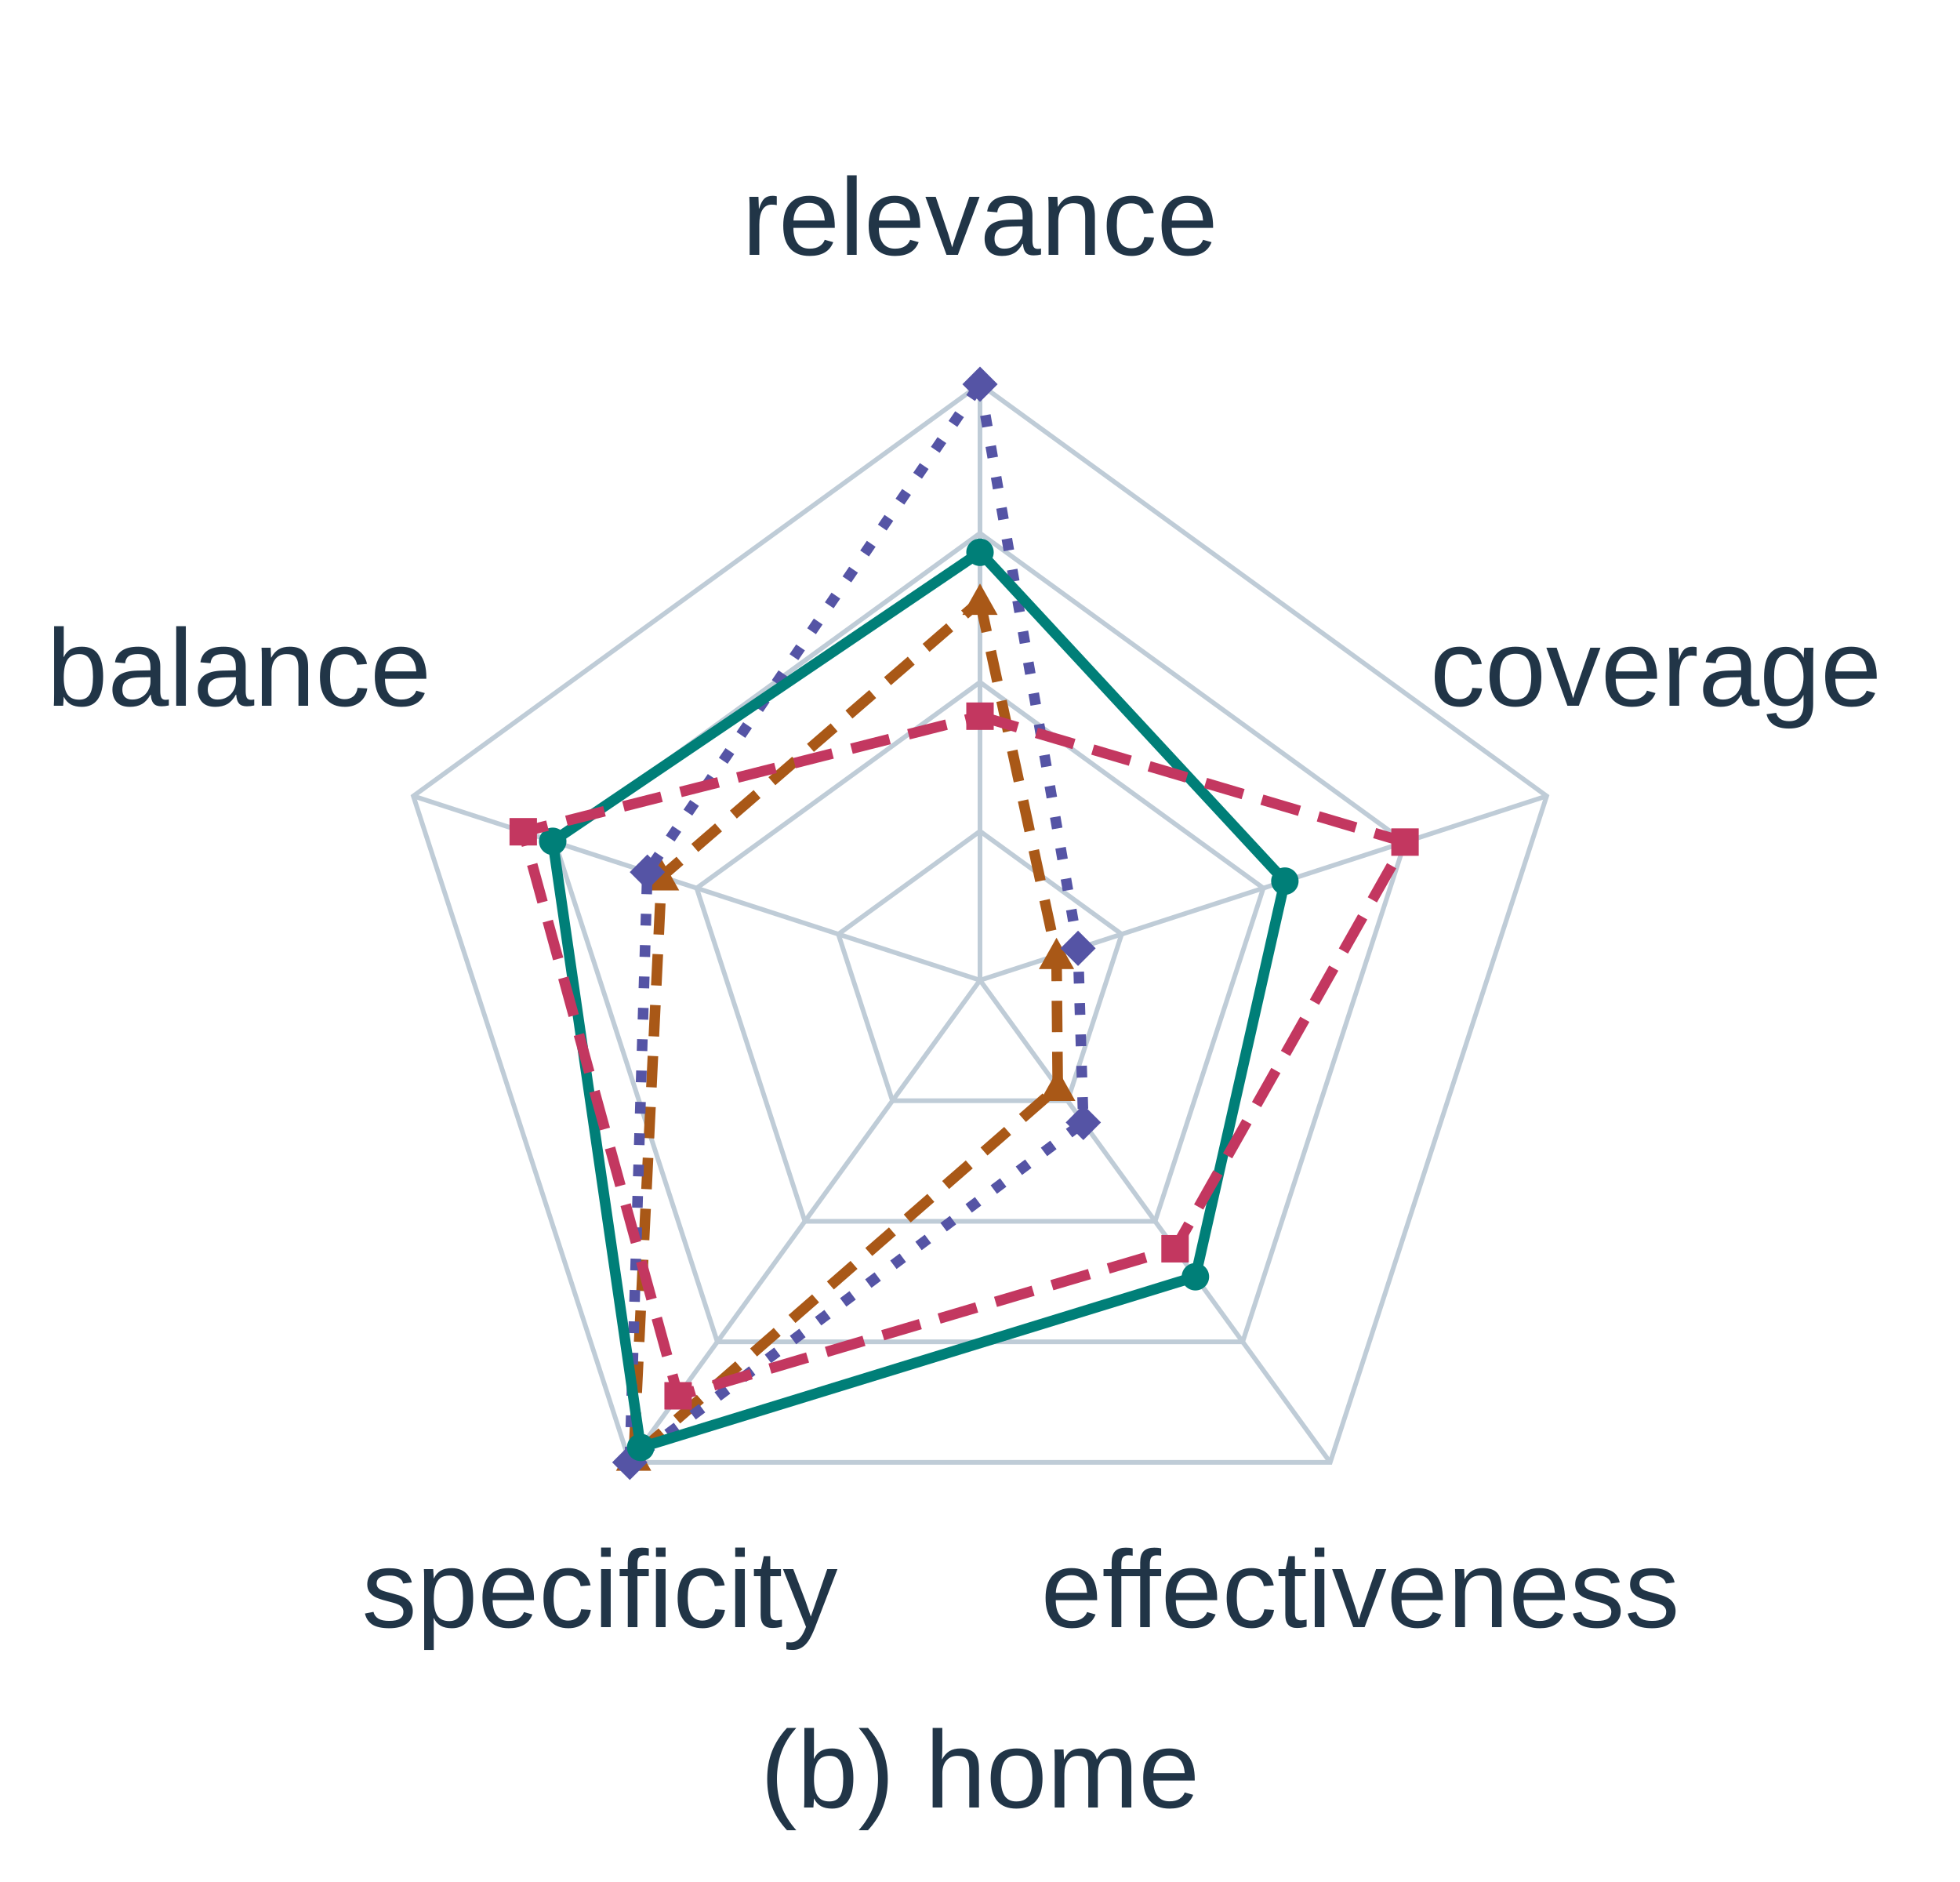
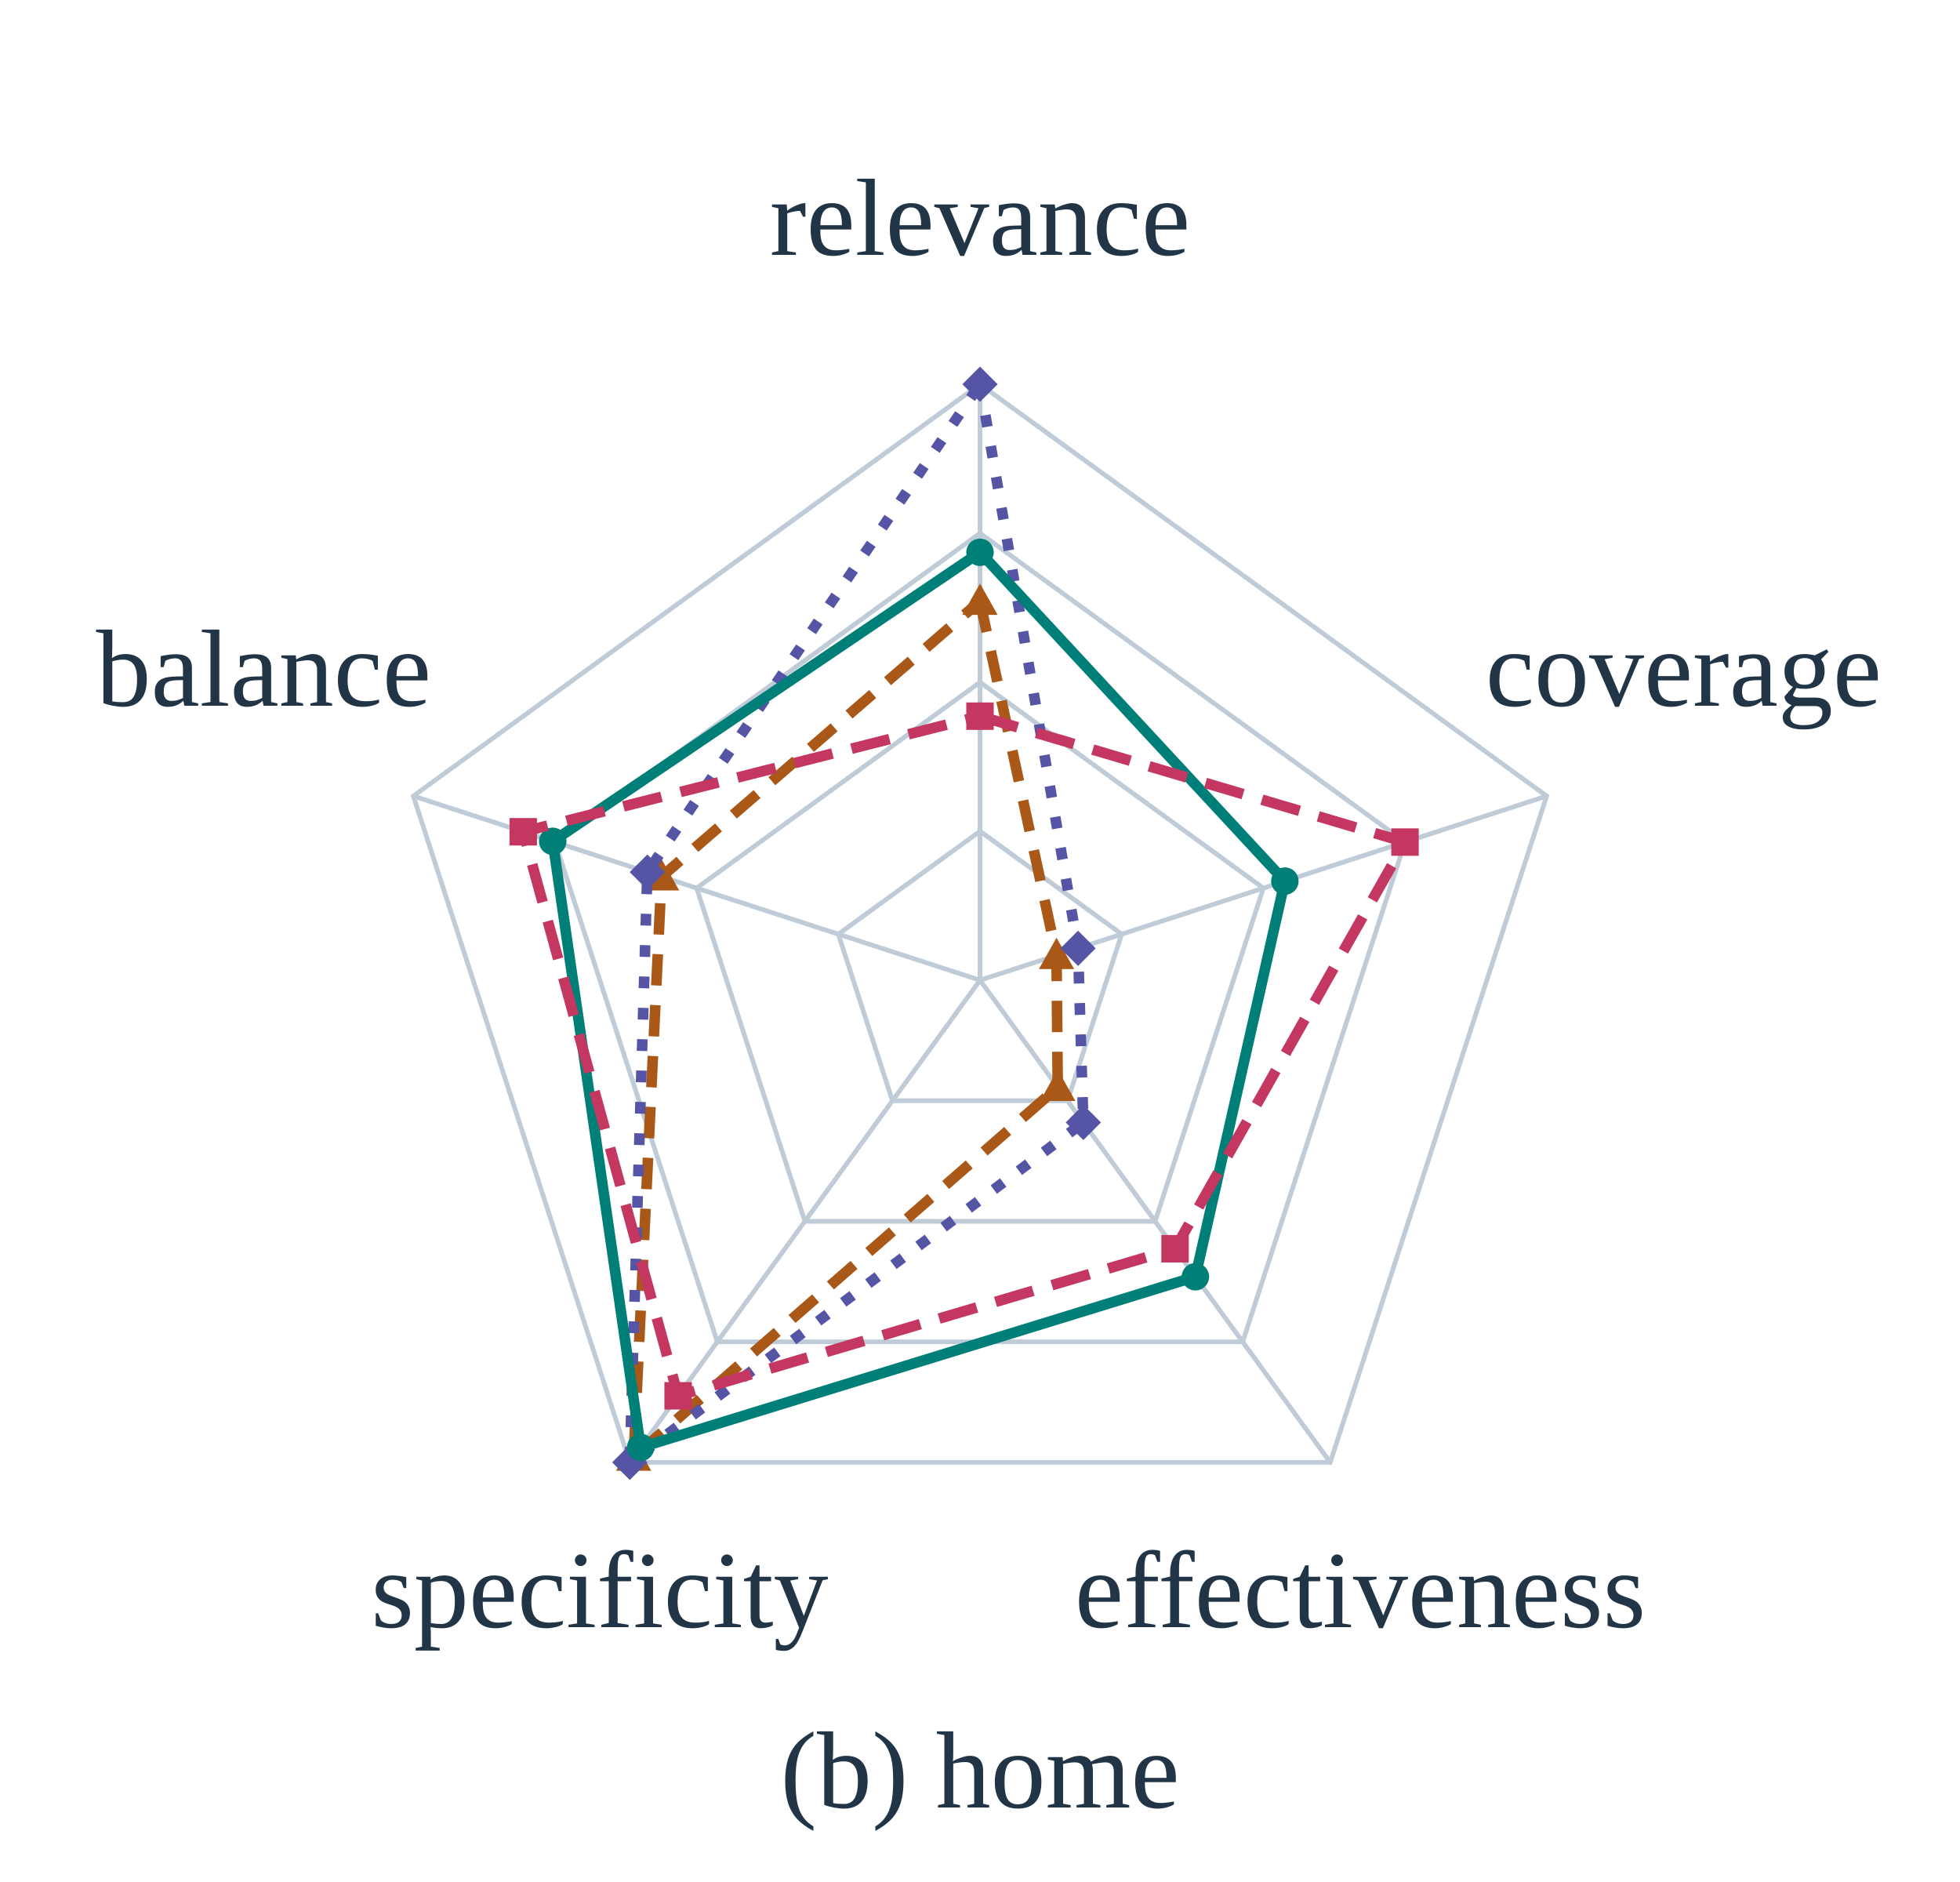
<svg xmlns="http://www.w3.org/2000/svg" width="500" height="480" viewBox="0 0 500 480">
  <rect width="100%" height="100%" fill="white" />
-   <g font-family="Arial, sans-serif" font-weight="400">
+   <g font-family="Times New Roman, Times, serif" font-weight="400">
    <style>polygon[stroke="#d9e1e7"], line[stroke="#d9e1e7"] { stroke: #bfccd7; stroke-width: 1.2; }</style>
    <polygon points="250.00,212.00 286.14,238.26 272.34,280.74 227.66,280.74 213.86,238.26" fill="none" stroke="#d9e1e7" stroke-width="1" />
    <polygon points="250.00,174.00 322.28,226.51 294.67,311.49 205.33,311.49 177.72,226.51" fill="none" stroke="#d9e1e7" stroke-width="1" />
    <polygon points="250.00,136.00 358.42,214.77 317.01,342.23 182.99,342.23 141.58,214.77" fill="none" stroke="#d9e1e7" stroke-width="1" />
    <polygon points="250.00,98.00 394.56,203.03 339.34,372.97 160.66,372.97 105.44,203.03" fill="none" stroke="#d9e1e7" stroke-width="1" />
    <line x1="250" y1="250" x2="250.00" y2="98.00" stroke="#d9e1e7" stroke-width="1" />
    <line x1="250" y1="250" x2="394.56" y2="203.03" stroke="#d9e1e7" stroke-width="1" />
    <line x1="250" y1="250" x2="339.34" y2="372.97" stroke="#d9e1e7" stroke-width="1" />
    <line x1="250" y1="250" x2="160.66" y2="372.97" stroke="#d9e1e7" stroke-width="1" />
    <line x1="250" y1="250" x2="105.44" y2="203.03" stroke="#d9e1e7" stroke-width="1" />
    <polygon points="250.00,153.33 269.52,243.66 269.83,277.30 161.64,371.62 168.76,223.60" fill="none" stroke="#a95817" stroke-width="2.7" stroke-dasharray="8 5" stroke-linejoin="round" />
    <polygon points="250.00,148.83 254.50,156.83 245.50,156.83" fill="#a95817" />
    <polygon points="269.52,239.16 274.02,247.16 265.02,247.16" fill="#a95817" />
    <polygon points="269.83,272.80 274.33,280.80 265.33,280.80" fill="#a95817" />
    <polygon points="161.64,367.12 166.14,375.12 157.14,375.12" fill="#a95817" />
    <polygon points="168.76,219.10 173.26,227.10 164.26,227.10" fill="#a95817" />
    <polygon points="250.00,98.00 275.01,241.87 276.36,286.28 160.66,372.97 165.14,222.43" fill="none" stroke="#5554a5" stroke-width="2.7" stroke-dasharray="3 5" stroke-linejoin="round" />
    <polygon points="250.00,93.50 254.50,98.00 250.00,102.50 245.50,98.00" fill="#5554a5" />
    <polygon points="275.01,237.37 279.51,241.87 275.01,246.37 270.51,241.87" fill="#5554a5" />
    <polygon points="276.36,281.78 280.86,286.28 276.36,290.78 271.86,286.28" fill="#5554a5" />
    <polygon points="160.66,368.47 165.16,372.97 160.66,377.47 156.16,372.97" fill="#5554a5" />
    <polygon points="165.14,217.93 169.64,222.43 165.14,226.93 160.64,222.43" fill="#5554a5" />
    <polygon points="250.00,140.86 327.77,224.73 304.95,325.63 163.43,369.16 141.00,214.58" fill="none" stroke="#007f78" stroke-width="2.7" stroke-dasharray="" stroke-linejoin="round" />
    <circle cx="250.00" cy="140.86" r="3.5" fill="#007f78" />
    <circle cx="327.77" cy="224.73" r="3.5" fill="#007f78" />
    <circle cx="304.95" cy="325.63" r="3.5" fill="#007f78" />
    <circle cx="163.43" cy="369.16" r="3.5" fill="#007f78" />
    <circle cx="141.00" cy="214.58" r="3.5" fill="#007f78" />
    <polygon points="250.00,182.66 358.42,214.77 299.76,318.49 172.99,356.00 133.48,212.14" fill="none" stroke="#c33760" stroke-width="2.7" stroke-dasharray="10 5" stroke-linejoin="round" />
    <rect x="246.50" y="179.16" width="7" height="7" fill="#c33760" />
    <rect x="354.92" y="211.27" width="7" height="7" fill="#c33760" />
    <rect x="296.26" y="314.99" width="7" height="7" fill="#c33760" />
    <rect x="169.49" y="352.50" width="7" height="7" fill="#c33760" />
    <rect x="129.98" y="208.64" width="7" height="7" fill="#c33760" />
    <text x="250.00" y="65.00" font-size="28" text-anchor="middle" fill="#213547">relevance</text>
    <text x="480.00" y="180.00" font-size="28" text-anchor="end" fill="#213547">coverage</text>
    <text x="347.00" y="415.00" font-size="28" text-anchor="middle" fill="#213547">effectiveness</text>
    <text x="153.00" y="415.00" font-size="28" text-anchor="middle" fill="#213547">specificity</text>
    <text x="110.00" y="180.00" font-size="28" text-anchor="end" fill="#213547">balance</text>
    <text x="250.00" y="461.00" font-size="28" text-anchor="middle" fill="#213547">(b) home</text>
  </g>
</svg>
